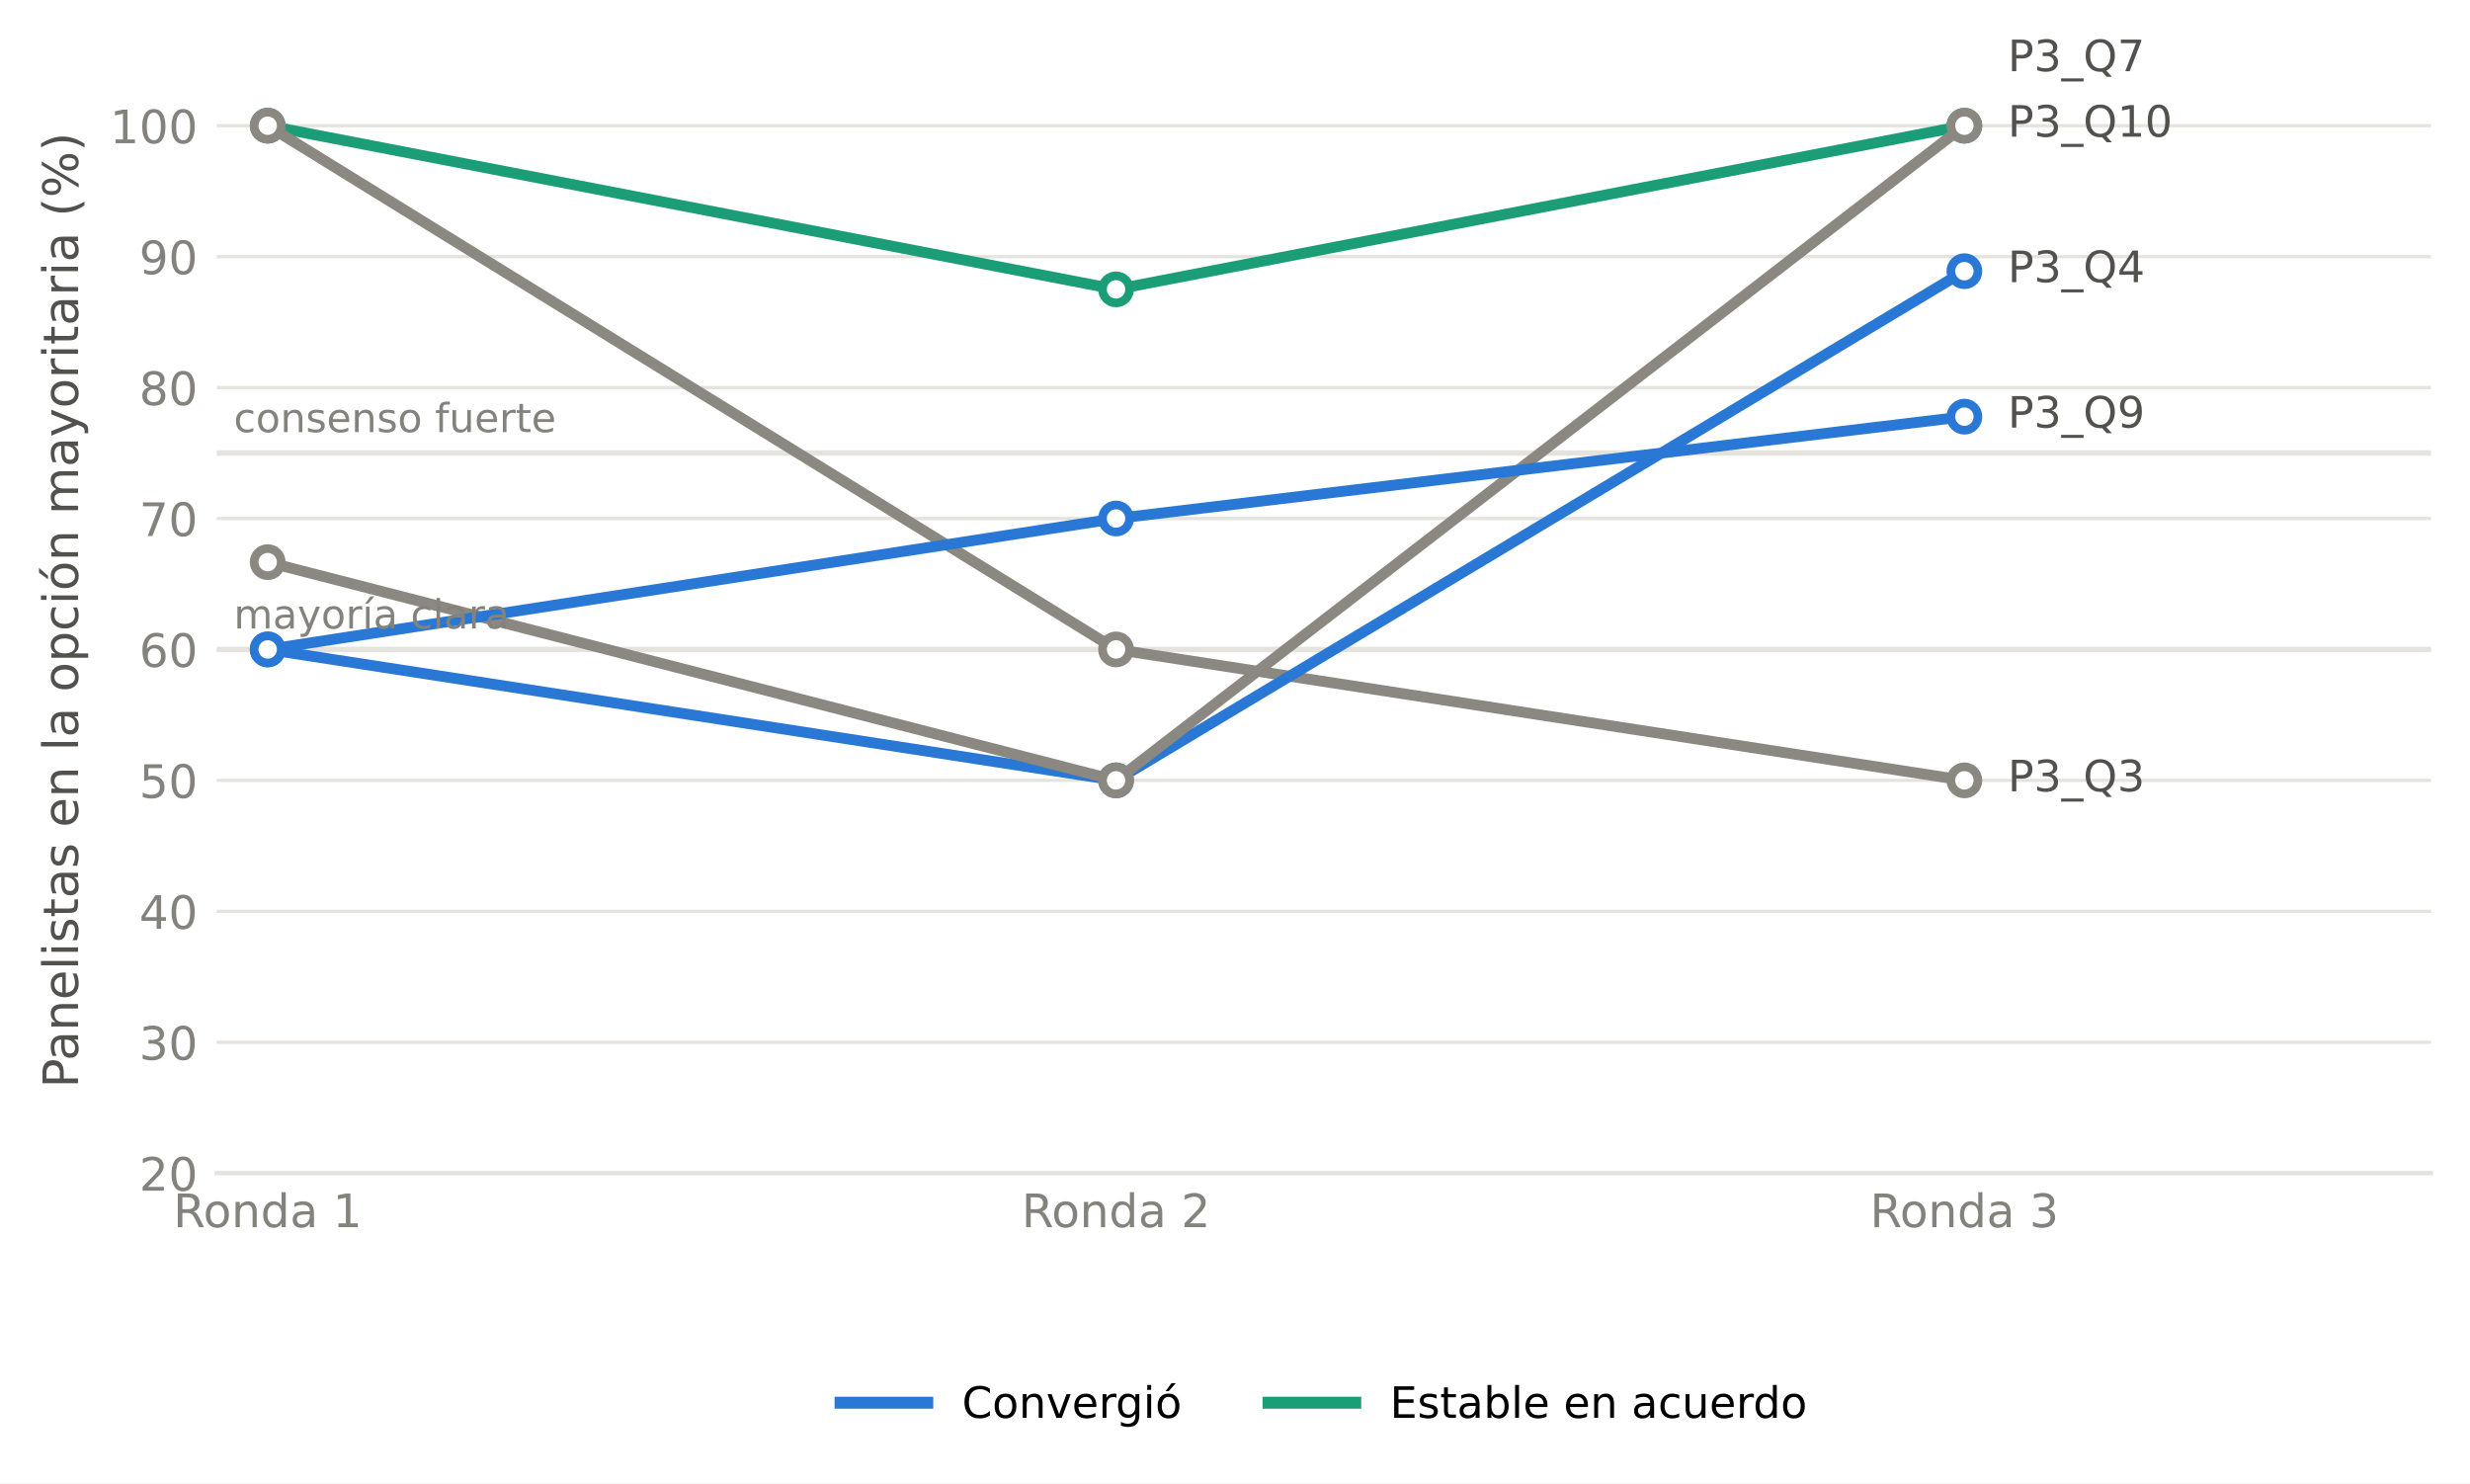
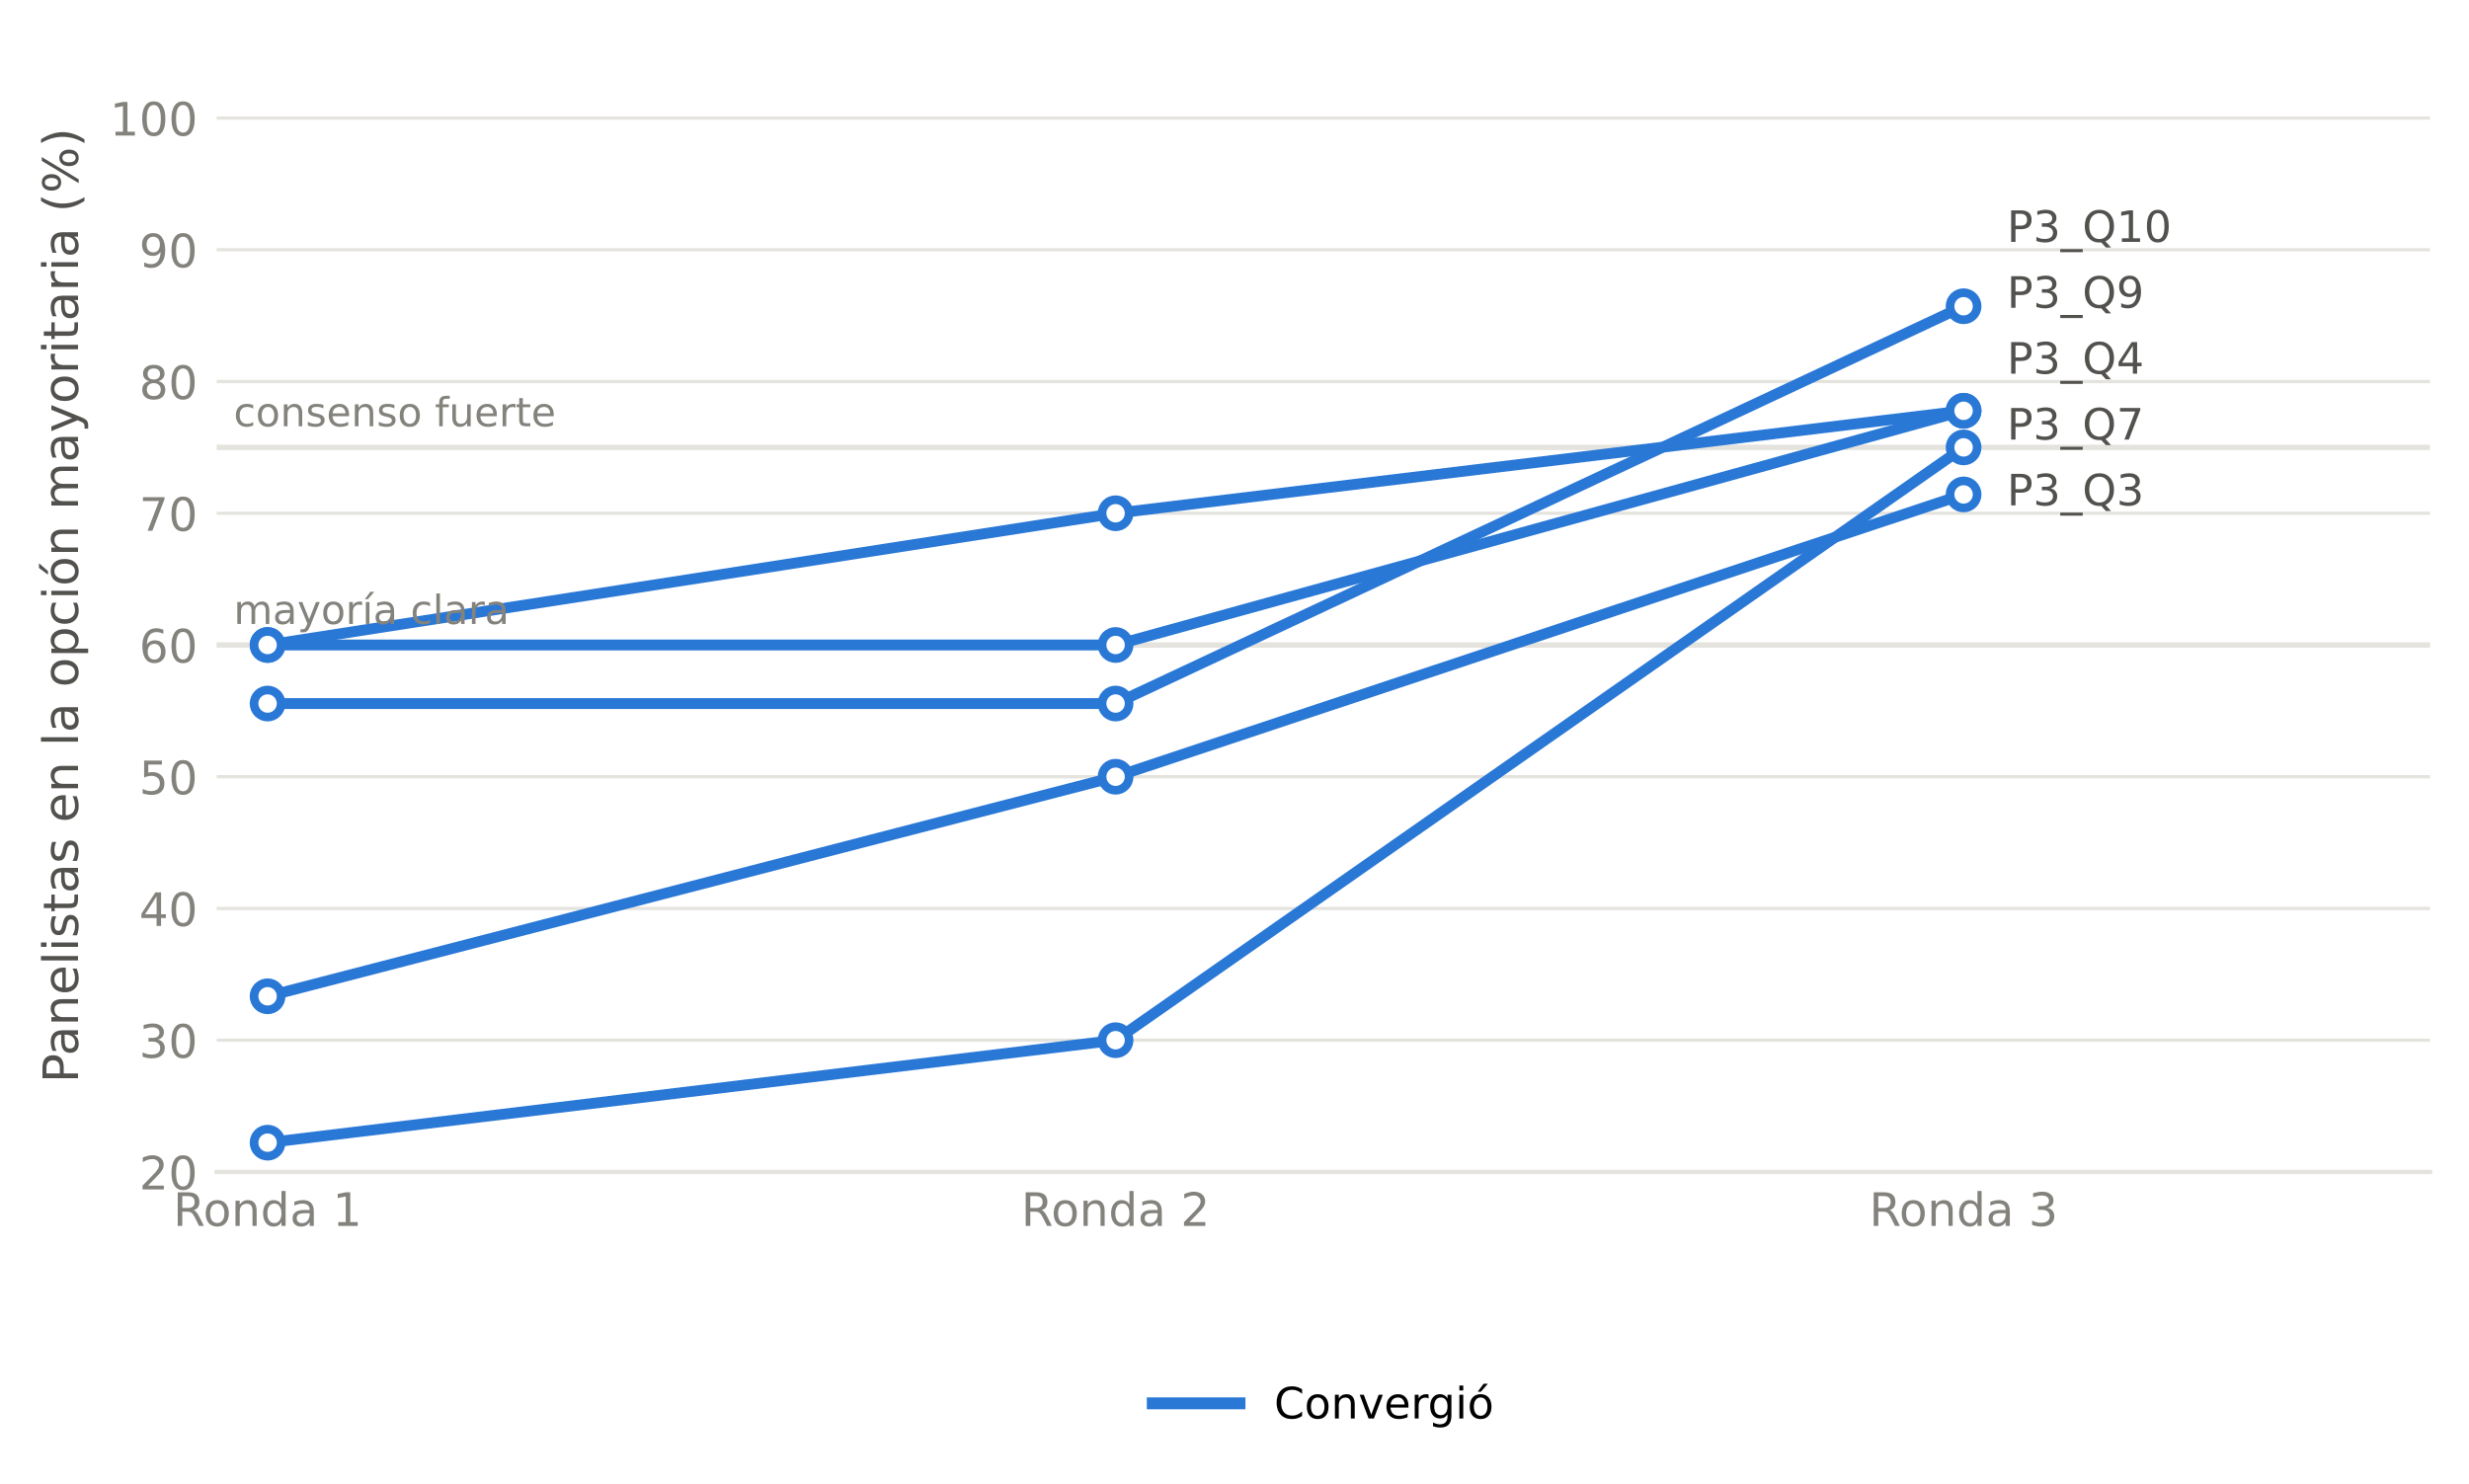
- <svg xmlns="http://www.w3.org/2000/svg" xmlns:xlink="http://www.w3.org/1999/xlink" width="455.675pt" height="273.638pt" viewBox="0 0 455.675 273.638" version="1.1">
+ <svg xmlns="http://www.w3.org/2000/svg" xmlns:xlink="http://www.w3.org/1999/xlink" width="455.675pt" height="273.921pt" viewBox="0 0 455.675 273.921" version="1.1">
  <defs>
    <style type="text/css">*{stroke-linejoin: round; stroke-linecap: butt}</style>
  </defs>
  <g id="figure_1">
    <g id="patch_1">
-       <path d="M 0 273.638  L 455.675 273.638  L 455.675 0  L 0 0  z " style="fill: #ffffff" />
+       <path d="M 0 273.921  L 455.675 273.921  L 455.675 0  L 0 0  z " style="fill: #ffffff" />
    </g>
    <g id="axes_1">
      <g id="patch_2">
-         <path d="M 39.995 216.428  L 448.475 216.428  L 448.475 8.696  L 39.995 8.696  z " style="fill: #ffffff" />
+         <path d="M 39.995 216.344  L 448.475 216.344  L 448.475 7.2  L 39.995 7.2  z " style="fill: #ffffff" />
      </g>
      <g id="line2d_1">
-         <path d="M 39.995 83.576  L 448.475 83.576  " clip-path="url(#p364aa04e24)" style="fill: none; stroke: #e5e3dd; stroke-linecap: square" />
+         <path d="M 39.995 82.589  L 448.475 82.589  " clip-path="url(#pf5a67ade9b)" style="fill: none; stroke: #e5e3dd; stroke-linecap: square" />
      </g>
      <g id="line2d_2">
-         <path d="M 39.995 119.809  L 448.475 119.809  " clip-path="url(#p364aa04e24)" style="fill: none; stroke: #e5e3dd; stroke-linecap: square" />
+         <path d="M 39.995 119.068  L 448.475 119.068  " clip-path="url(#pf5a67ade9b)" style="fill: none; stroke: #e5e3dd; stroke-linecap: square" />
      </g>
      <g id="matplotlib.axis_1">
        <g id="xtick_1">
          <g id="line2d_3" />
          <g id="text_1">
-             <text style="font-size: 8.5px; font-family: 'DejaVu Sans', 'Helvetica', 'Arial', sans-serif; text-anchor: middle; fill: #84827c" x="49.385" y="226.387" transform="rotate(-0 49.38503 226.3868)">Ronda 1</text>
+             <text style="font-size: 8.5px; font-family: 'DejaVu Sans', 'Helvetica', 'Arial', sans-serif; text-anchor: middle; fill: #84827c" x="49.385" y="226.303" transform="rotate(-0 49.38503 226.3025)">Ronda 1</text>
          </g>
        </g>
        <g id="xtick_2">
          <g id="line2d_4" />
          <g id="text_2">
-             <text style="font-size: 8.5px; font-family: 'DejaVu Sans', 'Helvetica', 'Arial', sans-serif; text-anchor: middle; fill: #84827c" x="205.891" y="226.387" transform="rotate(-0 205.8908 226.3868)">Ronda 2</text>
+             <text style="font-size: 8.5px; font-family: 'DejaVu Sans', 'Helvetica', 'Arial', sans-serif; text-anchor: middle; fill: #84827c" x="205.891" y="226.303" transform="rotate(-0 205.8908 226.3025)">Ronda 2</text>
          </g>
        </g>
        <g id="xtick_3">
          <g id="line2d_5" />
          <g id="text_3">
-             <text style="font-size: 8.5px; font-family: 'DejaVu Sans', 'Helvetica', 'Arial', sans-serif; text-anchor: middle; fill: #84827c" x="362.397" y="226.387" transform="rotate(-0 362.3965 226.3868)">Ronda 3</text>
+             <text style="font-size: 8.5px; font-family: 'DejaVu Sans', 'Helvetica', 'Arial', sans-serif; text-anchor: middle; fill: #84827c" x="362.397" y="226.303" transform="rotate(-0 362.3965 226.3025)">Ronda 3</text>
          </g>
        </g>
      </g>
      <g id="matplotlib.axis_2">
        <g id="ytick_1">
          <g id="line2d_6">
-             <path d="M 39.995 216.428  L 448.475 216.428  " clip-path="url(#p364aa04e24)" style="fill: none; stroke: #e5e3dd; stroke-width: 0.6; stroke-linecap: square" />
+             <path d="M 39.995 216.344  L 448.475 216.344  " clip-path="url(#pf5a67ade9b)" style="fill: none; stroke: #e5e3dd; stroke-width: 0.6; stroke-linecap: square" />
          </g>
          <g id="line2d_7" />
          <g id="text_4">
-             <text style="font-size: 8.5px; font-family: 'DejaVu Sans', 'Helvetica', 'Arial', sans-serif; text-anchor: end; fill: #84827c" x="36.495" y="219.657" transform="rotate(-0 36.49469 219.6575)">20</text>
+             <text style="font-size: 8.5px; font-family: 'DejaVu Sans', 'Helvetica', 'Arial', sans-serif; text-anchor: end; fill: #84827c" x="36.495" y="219.573" transform="rotate(-0 36.49469 219.5732)">20</text>
          </g>
        </g>
        <g id="ytick_2">
          <g id="line2d_8">
-             <path d="M 39.995 192.273  L 448.475 192.273  " clip-path="url(#p364aa04e24)" style="fill: none; stroke: #e5e3dd; stroke-width: 0.6; stroke-linecap: square" />
+             <path d="M 39.995 192.025  L 448.475 192.025  " clip-path="url(#pf5a67ade9b)" style="fill: none; stroke: #e5e3dd; stroke-width: 0.6; stroke-linecap: square" />
          </g>
          <g id="line2d_9" />
          <g id="text_5">
-             <text style="font-size: 8.5px; font-family: 'DejaVu Sans', 'Helvetica', 'Arial', sans-serif; text-anchor: end; fill: #84827c" x="36.495" y="195.503" transform="rotate(-0 36.49469 195.5026)">30</text>
+             <text style="font-size: 8.5px; font-family: 'DejaVu Sans', 'Helvetica', 'Arial', sans-serif; text-anchor: end; fill: #84827c" x="36.495" y="195.254" transform="rotate(-0 36.49469 195.2541)">30</text>
          </g>
        </g>
        <g id="ytick_3">
          <g id="line2d_10">
-             <path d="M 39.995 168.118  L 448.475 168.118  " clip-path="url(#p364aa04e24)" style="fill: none; stroke: #e5e3dd; stroke-width: 0.6; stroke-linecap: square" />
+             <path d="M 39.995 167.706  L 448.475 167.706  " clip-path="url(#pf5a67ade9b)" style="fill: none; stroke: #e5e3dd; stroke-width: 0.6; stroke-linecap: square" />
          </g>
          <g id="line2d_11" />
          <g id="text_6">
-             <text style="font-size: 8.5px; font-family: 'DejaVu Sans', 'Helvetica', 'Arial', sans-serif; text-anchor: end; fill: #84827c" x="36.495" y="171.348" transform="rotate(-0 36.49469 171.3478)">40</text>
+             <text style="font-size: 8.5px; font-family: 'DejaVu Sans', 'Helvetica', 'Arial', sans-serif; text-anchor: end; fill: #84827c" x="36.495" y="170.935" transform="rotate(-0 36.49469 170.9351)">40</text>
          </g>
        </g>
        <g id="ytick_4">
          <g id="line2d_12">
-             <path d="M 39.995 143.964  L 448.475 143.964  " clip-path="url(#p364aa04e24)" style="fill: none; stroke: #e5e3dd; stroke-width: 0.6; stroke-linecap: square" />
+             <path d="M 39.995 143.387  L 448.475 143.387  " clip-path="url(#pf5a67ade9b)" style="fill: none; stroke: #e5e3dd; stroke-width: 0.6; stroke-linecap: square" />
          </g>
          <g id="line2d_13" />
          <g id="text_7">
-             <text style="font-size: 8.5px; font-family: 'DejaVu Sans', 'Helvetica', 'Arial', sans-serif; text-anchor: end; fill: #84827c" x="36.495" y="147.193" transform="rotate(-0 36.49469 147.1929)">50</text>
+             <text style="font-size: 8.5px; font-family: 'DejaVu Sans', 'Helvetica', 'Arial', sans-serif; text-anchor: end; fill: #84827c" x="36.495" y="146.616" transform="rotate(-0 36.49469 146.616)">50</text>
          </g>
        </g>
        <g id="ytick_5">
          <g id="line2d_14">
-             <path d="M 39.995 119.809  L 448.475 119.809  " clip-path="url(#p364aa04e24)" style="fill: none; stroke: #e5e3dd; stroke-width: 0.6; stroke-linecap: square" />
+             <path d="M 39.995 119.068  L 448.475 119.068  " clip-path="url(#pf5a67ade9b)" style="fill: none; stroke: #e5e3dd; stroke-width: 0.6; stroke-linecap: square" />
          </g>
          <g id="line2d_15" />
          <g id="text_8">
-             <text style="font-size: 8.5px; font-family: 'DejaVu Sans', 'Helvetica', 'Arial', sans-serif; text-anchor: end; fill: #84827c" x="36.495" y="123.038" transform="rotate(-0 36.49469 123.038)">60</text>
+             <text style="font-size: 8.5px; font-family: 'DejaVu Sans', 'Helvetica', 'Arial', sans-serif; text-anchor: end; fill: #84827c" x="36.495" y="122.297" transform="rotate(-0 36.49469 122.297)">60</text>
          </g>
        </g>
        <g id="ytick_6">
          <g id="line2d_16">
-             <path d="M 39.995 95.654  L 448.475 95.654  " clip-path="url(#p364aa04e24)" style="fill: none; stroke: #e5e3dd; stroke-width: 0.6; stroke-linecap: square" />
+             <path d="M 39.995 94.749  L 448.475 94.749  " clip-path="url(#pf5a67ade9b)" style="fill: none; stroke: #e5e3dd; stroke-width: 0.6; stroke-linecap: square" />
          </g>
          <g id="line2d_17" />
          <g id="text_9">
-             <text style="font-size: 8.5px; font-family: 'DejaVu Sans', 'Helvetica', 'Arial', sans-serif; text-anchor: end; fill: #84827c" x="36.495" y="98.883" transform="rotate(-0 36.49469 98.88319)">70</text>
+             <text style="font-size: 8.5px; font-family: 'DejaVu Sans', 'Helvetica', 'Arial', sans-serif; text-anchor: end; fill: #84827c" x="36.495" y="97.978" transform="rotate(-0 36.49469 97.97792)">70</text>
          </g>
        </g>
        <g id="ytick_7">
          <g id="line2d_18">
-             <path d="M 39.995 71.499  L 448.475 71.499  " clip-path="url(#p364aa04e24)" style="fill: none; stroke: #e5e3dd; stroke-width: 0.6; stroke-linecap: square" />
+             <path d="M 39.995 70.43  L 448.475 70.43  " clip-path="url(#pf5a67ade9b)" style="fill: none; stroke: #e5e3dd; stroke-width: 0.6; stroke-linecap: square" />
          </g>
          <g id="line2d_19" />
          <g id="text_10">
-             <text style="font-size: 8.5px; font-family: 'DejaVu Sans', 'Helvetica', 'Arial', sans-serif; text-anchor: end; fill: #84827c" x="36.495" y="74.728" transform="rotate(-0 36.49469 74.72834)">80</text>
+             <text style="font-size: 8.5px; font-family: 'DejaVu Sans', 'Helvetica', 'Arial', sans-serif; text-anchor: end; fill: #84827c" x="36.495" y="73.659" transform="rotate(-0 36.49469 73.65887)">80</text>
          </g>
        </g>
        <g id="ytick_8">
          <g id="line2d_20">
-             <path d="M 39.995 47.344  L 448.475 47.344  " clip-path="url(#p364aa04e24)" style="fill: none; stroke: #e5e3dd; stroke-width: 0.6; stroke-linecap: square" />
+             <path d="M 39.995 46.11  L 448.475 46.11  " clip-path="url(#pf5a67ade9b)" style="fill: none; stroke: #e5e3dd; stroke-width: 0.6; stroke-linecap: square" />
          </g>
          <g id="line2d_21" />
          <g id="text_11">
-             <text style="font-size: 8.5px; font-family: 'DejaVu Sans', 'Helvetica', 'Arial', sans-serif; text-anchor: end; fill: #84827c" x="36.495" y="50.573" transform="rotate(-0 36.49469 50.57349)">90</text>
+             <text style="font-size: 8.5px; font-family: 'DejaVu Sans', 'Helvetica', 'Arial', sans-serif; text-anchor: end; fill: #84827c" x="36.495" y="49.34" transform="rotate(-0 36.49469 49.33982)">90</text>
          </g>
        </g>
        <g id="ytick_9">
          <g id="line2d_22">
-             <path d="M 39.995 23.189  L 448.475 23.189  " clip-path="url(#p364aa04e24)" style="fill: none; stroke: #e5e3dd; stroke-width: 0.6; stroke-linecap: square" />
+             <path d="M 39.995 21.791  L 448.475 21.791  " clip-path="url(#pf5a67ade9b)" style="fill: none; stroke: #e5e3dd; stroke-width: 0.6; stroke-linecap: square" />
          </g>
          <g id="line2d_23" />
          <g id="text_12">
-             <text style="font-size: 8.5px; font-family: 'DejaVu Sans', 'Helvetica', 'Arial', sans-serif; text-anchor: end; fill: #84827c" x="36.495" y="26.419" transform="rotate(-0 36.49469 26.41864)">100</text>
+             <text style="font-size: 8.5px; font-family: 'DejaVu Sans', 'Helvetica', 'Arial', sans-serif; text-anchor: end; fill: #84827c" x="36.495" y="25.021" transform="rotate(-0 36.49469 25.02077)">100</text>
          </g>
        </g>
        <g id="text_13">
-           <text style="font-size: 9px; font-family: 'DejaVu Sans', 'Helvetica', 'Arial', sans-serif; text-anchor: middle; fill: #52514e" x="14.399" y="112.562" transform="rotate(-90 14.39859 112.5623)">Panelistas en la opción mayoritaria (%)</text>
+           <text style="font-size: 9px; font-family: 'DejaVu Sans', 'Helvetica', 'Arial', sans-serif; text-anchor: middle; fill: #52514e" x="14.399" y="111.772" transform="rotate(-90 14.39859 111.7719)">Panelistas en la opción mayoritaria (%)</text>
        </g>
      </g>
      <g id="patch_3">
-         <path d="M 39.995 216.428  L 448.475 216.428  " style="fill: none; stroke: #e5e3dd; stroke-width: 0.8; stroke-linejoin: miter; stroke-linecap: square" />
+         <path d="M 39.995 216.344  L 448.475 216.344  " style="fill: none; stroke: #e5e3dd; stroke-width: 0.8; stroke-linejoin: miter; stroke-linecap: square" />
      </g>
      <g id="line2d_24">
-         <path d="M 49.385 23.189  L 205.891 53.383  L 362.397 23.189  " clip-path="url(#p364aa04e24)" style="fill: none; stroke: #1b9e77; stroke-width: 2; stroke-linecap: square" />
+         <path d="M 49.385 129.876  L 205.891 129.876  L 362.397 56.533  " clip-path="url(#pf5a67ade9b)" style="fill: none; stroke: #2a78d6; stroke-width: 2; stroke-linecap: square" />
        <defs>
-           <path id="m3e1d2c67e3" d="M 0 2.5  C 0.663 2.5 1.299 2.237 1.768 1.768  C 2.237 1.299 2.5 0.663 2.5 0  C 2.5 -0.663 2.237 -1.299 1.768 -1.768  C 1.299 -2.237 0.663 -2.5 0 -2.5  C -0.663 -2.5 -1.299 -2.237 -1.768 -1.768  C -2.237 -1.299 -2.5 -0.663 -2.5 0  C -2.5 0.663 -2.237 1.299 -1.768 1.768  C -1.299 2.237 -0.663 2.5 0 2.5  z " style="stroke: #1b9e77; stroke-width: 1.6" />
+           <path id="mc3b0922876" d="M 0 2.5  C 0.663 2.5 1.299 2.237 1.768 1.768  C 2.237 1.299 2.5 0.663 2.5 0  C 2.5 -0.663 2.237 -1.299 1.768 -1.768  C 1.299 -2.237 0.663 -2.5 0 -2.5  C -0.663 -2.5 -1.299 -2.237 -1.768 -1.768  C -2.237 -1.299 -2.5 -0.663 -2.5 0  C -2.5 0.663 -2.237 1.299 -1.768 1.768  C -1.299 2.237 -0.663 2.5 0 2.5  z " style="stroke: #2a78d6; stroke-width: 1.6" />
        </defs>
-         <g clip-path="url(#p364aa04e24)">
-           <use xlink:href="#m3e1d2c67e3" x="49.385" y="23.189" style="fill: #ffffff; stroke: #1b9e77; stroke-width: 1.6" />
-           <use xlink:href="#m3e1d2c67e3" x="205.891" y="53.383" style="fill: #ffffff; stroke: #1b9e77; stroke-width: 1.6" />
-           <use xlink:href="#m3e1d2c67e3" x="362.397" y="23.189" style="fill: #ffffff; stroke: #1b9e77; stroke-width: 1.6" />
+         <g clip-path="url(#pf5a67ade9b)">
+           <use xlink:href="#mc3b0922876" x="49.385" y="129.876" style="fill: #ffffff; stroke: #2a78d6; stroke-width: 1.6" />
+           <use xlink:href="#mc3b0922876" x="205.891" y="129.876" style="fill: #ffffff; stroke: #2a78d6; stroke-width: 1.6" />
+           <use xlink:href="#mc3b0922876" x="362.397" y="56.533" style="fill: #ffffff; stroke: #2a78d6; stroke-width: 1.6" />
        </g>
      </g>
      <g id="line2d_25">
-         <path d="M 49.385 23.189  L 205.891 119.809  L 362.397 143.964  " clip-path="url(#p364aa04e24)" style="fill: none; stroke: #8a8880; stroke-width: 2; stroke-linecap: square" />
-         <defs>
-           <path id="m38fdda0f91" d="M 0 2.5  C 0.663 2.5 1.299 2.237 1.768 1.768  C 2.237 1.299 2.5 0.663 2.5 0  C 2.5 -0.663 2.237 -1.299 1.768 -1.768  C 1.299 -2.237 0.663 -2.5 0 -2.5  C -0.663 -2.5 -1.299 -2.237 -1.768 -1.768  C -2.237 -1.299 -2.5 -0.663 -2.5 0  C -2.5 0.663 -2.237 1.299 -1.768 1.768  C -1.299 2.237 -0.663 2.5 0 2.5  z " style="stroke: #8a8880; stroke-width: 1.6" />
-         </defs>
-         <g clip-path="url(#p364aa04e24)">
-           <use xlink:href="#m38fdda0f91" x="49.385" y="23.189" style="fill: #ffffff; stroke: #8a8880; stroke-width: 1.6" />
-           <use xlink:href="#m38fdda0f91" x="205.891" y="119.809" style="fill: #ffffff; stroke: #8a8880; stroke-width: 1.6" />
-           <use xlink:href="#m38fdda0f91" x="362.397" y="143.964" style="fill: #ffffff; stroke: #8a8880; stroke-width: 1.6" />
+         <path d="M 49.385 183.918  L 205.891 143.387  L 362.397 91.274  " clip-path="url(#pf5a67ade9b)" style="fill: none; stroke: #2a78d6; stroke-width: 2; stroke-linecap: square" />
+         <g clip-path="url(#pf5a67ade9b)">
+           <use xlink:href="#mc3b0922876" x="49.385" y="183.918" style="fill: #ffffff; stroke: #2a78d6; stroke-width: 1.6" />
+           <use xlink:href="#mc3b0922876" x="205.891" y="143.387" style="fill: #ffffff; stroke: #2a78d6; stroke-width: 1.6" />
+           <use xlink:href="#mc3b0922876" x="362.397" y="91.274" style="fill: #ffffff; stroke: #2a78d6; stroke-width: 1.6" />
        </g>
      </g>
      <g id="line2d_26">
-         <path d="M 49.385 119.809  L 205.891 143.964  L 362.397 50.028  " clip-path="url(#p364aa04e24)" style="fill: none; stroke: #2a78d6; stroke-width: 2; stroke-linecap: square" />
-         <defs>
-           <path id="m4b676b568a" d="M 0 2.5  C 0.663 2.5 1.299 2.237 1.768 1.768  C 2.237 1.299 2.5 0.663 2.5 0  C 2.5 -0.663 2.237 -1.299 1.768 -1.768  C 1.299 -2.237 0.663 -2.5 0 -2.5  C -0.663 -2.5 -1.299 -2.237 -1.768 -1.768  C -2.237 -1.299 -2.5 -0.663 -2.5 0  C -2.5 0.663 -2.237 1.299 -1.768 1.768  C -1.299 2.237 -0.663 2.5 0 2.5  z " style="stroke: #2a78d6; stroke-width: 1.6" />
-         </defs>
-         <g clip-path="url(#p364aa04e24)">
-           <use xlink:href="#m4b676b568a" x="49.385" y="119.809" style="fill: #ffffff; stroke: #2a78d6; stroke-width: 1.6" />
-           <use xlink:href="#m4b676b568a" x="205.891" y="143.964" style="fill: #ffffff; stroke: #2a78d6; stroke-width: 1.6" />
-           <use xlink:href="#m4b676b568a" x="362.397" y="50.028" style="fill: #ffffff; stroke: #2a78d6; stroke-width: 1.6" />
+         <path d="M 49.385 119.068  L 205.891 119.068  L 362.397 75.834  " clip-path="url(#pf5a67ade9b)" style="fill: none; stroke: #2a78d6; stroke-width: 2; stroke-linecap: square" />
+         <g clip-path="url(#pf5a67ade9b)">
+           <use xlink:href="#mc3b0922876" x="49.385" y="119.068" style="fill: #ffffff; stroke: #2a78d6; stroke-width: 1.6" />
+           <use xlink:href="#mc3b0922876" x="205.891" y="119.068" style="fill: #ffffff; stroke: #2a78d6; stroke-width: 1.6" />
+           <use xlink:href="#mc3b0922876" x="362.397" y="75.834" style="fill: #ffffff; stroke: #2a78d6; stroke-width: 1.6" />
        </g>
      </g>
      <g id="line2d_27">
-         <path d="M 49.385 103.705  L 205.891 143.964  L 362.397 23.189  " clip-path="url(#p364aa04e24)" style="fill: none; stroke: #8a8880; stroke-width: 2; stroke-linecap: square" />
-         <g clip-path="url(#p364aa04e24)">
-           <use xlink:href="#m38fdda0f91" x="49.385" y="103.705" style="fill: #ffffff; stroke: #8a8880; stroke-width: 1.6" />
-           <use xlink:href="#m38fdda0f91" x="205.891" y="143.964" style="fill: #ffffff; stroke: #8a8880; stroke-width: 1.6" />
-           <use xlink:href="#m38fdda0f91" x="362.397" y="23.189" style="fill: #ffffff; stroke: #8a8880; stroke-width: 1.6" />
+         <path d="M 49.385 210.94  L 205.891 192.025  L 362.397 82.589  " clip-path="url(#pf5a67ade9b)" style="fill: none; stroke: #2a78d6; stroke-width: 2; stroke-linecap: square" />
+         <g clip-path="url(#pf5a67ade9b)">
+           <use xlink:href="#mc3b0922876" x="49.385" y="210.94" style="fill: #ffffff; stroke: #2a78d6; stroke-width: 1.6" />
+           <use xlink:href="#mc3b0922876" x="205.891" y="192.025" style="fill: #ffffff; stroke: #2a78d6; stroke-width: 1.6" />
+           <use xlink:href="#mc3b0922876" x="362.397" y="82.589" style="fill: #ffffff; stroke: #2a78d6; stroke-width: 1.6" />
        </g>
      </g>
      <g id="line2d_28">
-         <path d="M 49.385 119.809  L 205.891 95.654  L 362.397 76.867  " clip-path="url(#p364aa04e24)" style="fill: none; stroke: #2a78d6; stroke-width: 2; stroke-linecap: square" />
-         <g clip-path="url(#p364aa04e24)">
-           <use xlink:href="#m4b676b568a" x="49.385" y="119.809" style="fill: #ffffff; stroke: #2a78d6; stroke-width: 1.6" />
-           <use xlink:href="#m4b676b568a" x="205.891" y="95.654" style="fill: #ffffff; stroke: #2a78d6; stroke-width: 1.6" />
-           <use xlink:href="#m4b676b568a" x="362.397" y="76.867" style="fill: #ffffff; stroke: #2a78d6; stroke-width: 1.6" />
+         <path d="M 49.385 119.068  L 205.891 94.749  L 362.397 75.834  " clip-path="url(#pf5a67ade9b)" style="fill: none; stroke: #2a78d6; stroke-width: 2; stroke-linecap: square" />
+         <g clip-path="url(#pf5a67ade9b)">
+           <use xlink:href="#mc3b0922876" x="49.385" y="119.068" style="fill: #ffffff; stroke: #2a78d6; stroke-width: 1.6" />
+           <use xlink:href="#mc3b0922876" x="205.891" y="94.749" style="fill: #ffffff; stroke: #2a78d6; stroke-width: 1.6" />
+           <use xlink:href="#mc3b0922876" x="362.397" y="75.834" style="fill: #ffffff; stroke: #2a78d6; stroke-width: 1.6" />
        </g>
      </g>
      <g id="text_14">
-         <text style="font-size: 8px; font-family: 'DejaVu Sans', 'Helvetica', 'Arial', sans-serif; text-anchor: start; fill: #52514e" x="370.397" y="145.989" transform="rotate(-0 370.3965 145.9892)">P3_Q3</text>
+         <text style="font-size: 8px; font-family: 'DejaVu Sans', 'Helvetica', 'Arial', sans-serif; text-anchor: start; fill: #52514e" x="370.397" y="93.3" transform="rotate(-0 370.3965 93.30006)">P3_Q3</text>
      </g>
      <g id="text_15">
-         <text style="font-size: 8px; font-family: 'DejaVu Sans', 'Helvetica', 'Arial', sans-serif; text-anchor: start; fill: #52514e" x="370.397" y="78.892" transform="rotate(-0 370.3965 78.89238)">P3_Q9</text>
+         <text style="font-size: 8px; font-family: 'DejaVu Sans', 'Helvetica', 'Arial', sans-serif; text-anchor: start; fill: #52514e" x="370.397" y="81.141" transform="rotate(-0 370.3965 81.14053)">P3_Q7</text>
      </g>
      <g id="text_16">
-         <text style="font-size: 8px; font-family: 'DejaVu Sans', 'Helvetica', 'Arial', sans-serif; text-anchor: start; fill: #52514e" x="370.397" y="52.054" transform="rotate(-0 370.3965 52.05365)">P3_Q4</text>
+         <text style="font-size: 8px; font-family: 'DejaVu Sans', 'Helvetica', 'Arial', sans-serif; text-anchor: start; fill: #52514e" x="370.397" y="68.981" transform="rotate(-0 370.3965 68.98101)">P3_Q4</text>
      </g>
      <g id="text_17">
-         <text style="font-size: 8px; font-family: 'DejaVu Sans', 'Helvetica', 'Arial', sans-serif; text-anchor: start; fill: #52514e" x="370.397" y="25.215" transform="rotate(-0 370.3965 25.21493)">P3_Q10</text>
+         <text style="font-size: 8px; font-family: 'DejaVu Sans', 'Helvetica', 'Arial', sans-serif; text-anchor: start; fill: #52514e" x="370.397" y="56.821" transform="rotate(-0 370.3965 56.82148)">P3_Q9</text>
      </g>
      <g id="text_18">
-         <text style="font-size: 8px; font-family: 'DejaVu Sans', 'Helvetica', 'Arial', sans-serif; text-anchor: start; fill: #52514e" x="370.397" y="13.137" transform="rotate(-0 370.3965 13.1375)">P3_Q7</text>
+         <text style="font-size: 8px; font-family: 'DejaVu Sans', 'Helvetica', 'Arial', sans-serif; text-anchor: start; fill: #52514e" x="370.397" y="44.662" transform="rotate(-0 370.3965 44.66196)">P3_Q10</text>
      </g>
      <g id="text_19">
-         <text style="font-size: 7.4px; font-family: 'DejaVu Sans', 'Helvetica', 'Arial', sans-serif; text-anchor: start; fill: #84827c" x="43.125" y="79.712" transform="rotate(-0 43.1248 79.71165)">consenso fuerte</text>
+         <text style="font-size: 7.4px; font-family: 'DejaVu Sans', 'Helvetica', 'Arial', sans-serif; text-anchor: start; fill: #84827c" x="43.125" y="78.698" transform="rotate(-0 43.1248 78.69801)">consenso fuerte</text>
      </g>
      <g id="text_20">
-         <text style="font-size: 7.4px; font-family: 'DejaVu Sans', 'Helvetica', 'Arial', sans-serif; text-anchor: start; fill: #84827c" x="43.125" y="115.944" transform="rotate(-0 43.1248 115.9439)">mayoría clara</text>
+         <text style="font-size: 7.4px; font-family: 'DejaVu Sans', 'Helvetica', 'Arial', sans-serif; text-anchor: start; fill: #84827c" x="43.125" y="115.177" transform="rotate(-0 43.1248 115.1766)">mayoría clara</text>
      </g>
      <g id="legend_1">
        <g id="line2d_29">
-           <path d="M 155.068 258.775  L 163.068 258.775  L 171.068 258.775  " style="fill: none; stroke: #2a78d6; stroke-width: 2.2; stroke-linecap: square" />
+           <path d="M 212.758 259.057  L 220.758 259.057  L 228.758 259.057  " style="fill: none; stroke: #2a78d6; stroke-width: 2.2; stroke-linecap: square" />
        </g>
        <g id="text_21">
-           <text style="font-size: 8px; font-family: 'DejaVu Sans', 'Helvetica', 'Arial', sans-serif; text-anchor: start" x="177.468" y="261.575" transform="rotate(-0 177.4684 261.5746)">Convergió</text>
-         </g>
-         <g id="line2d_30">
-           <path d="M 234.022 258.775  L 242.022 258.775  L 250.022 258.775  " style="fill: none; stroke: #1b9e77; stroke-width: 2.2; stroke-linecap: square" />
-         </g>
-         <g id="text_22">
-           <text style="font-size: 8px; font-family: 'DejaVu Sans', 'Helvetica', 'Arial', sans-serif; text-anchor: start" x="256.422" y="261.575" transform="rotate(-0 256.4222 261.5746)">Estable en acuerdo</text>
+           <text style="font-size: 8px; font-family: 'DejaVu Sans', 'Helvetica', 'Arial', sans-serif; text-anchor: start" x="235.158" y="261.857" transform="rotate(-0 235.1578 261.8575)">Convergió</text>
        </g>
      </g>
    </g>
  </g>
  <defs>
-     <clipPath id="p364aa04e24">
-       <rect x="39.995" y="8.696" width="408.48" height="207.732" />
+     <clipPath id="pf5a67ade9b">
+       <rect x="39.995" y="7.2" width="408.48" height="209.144" />
    </clipPath>
  </defs>
</svg>
